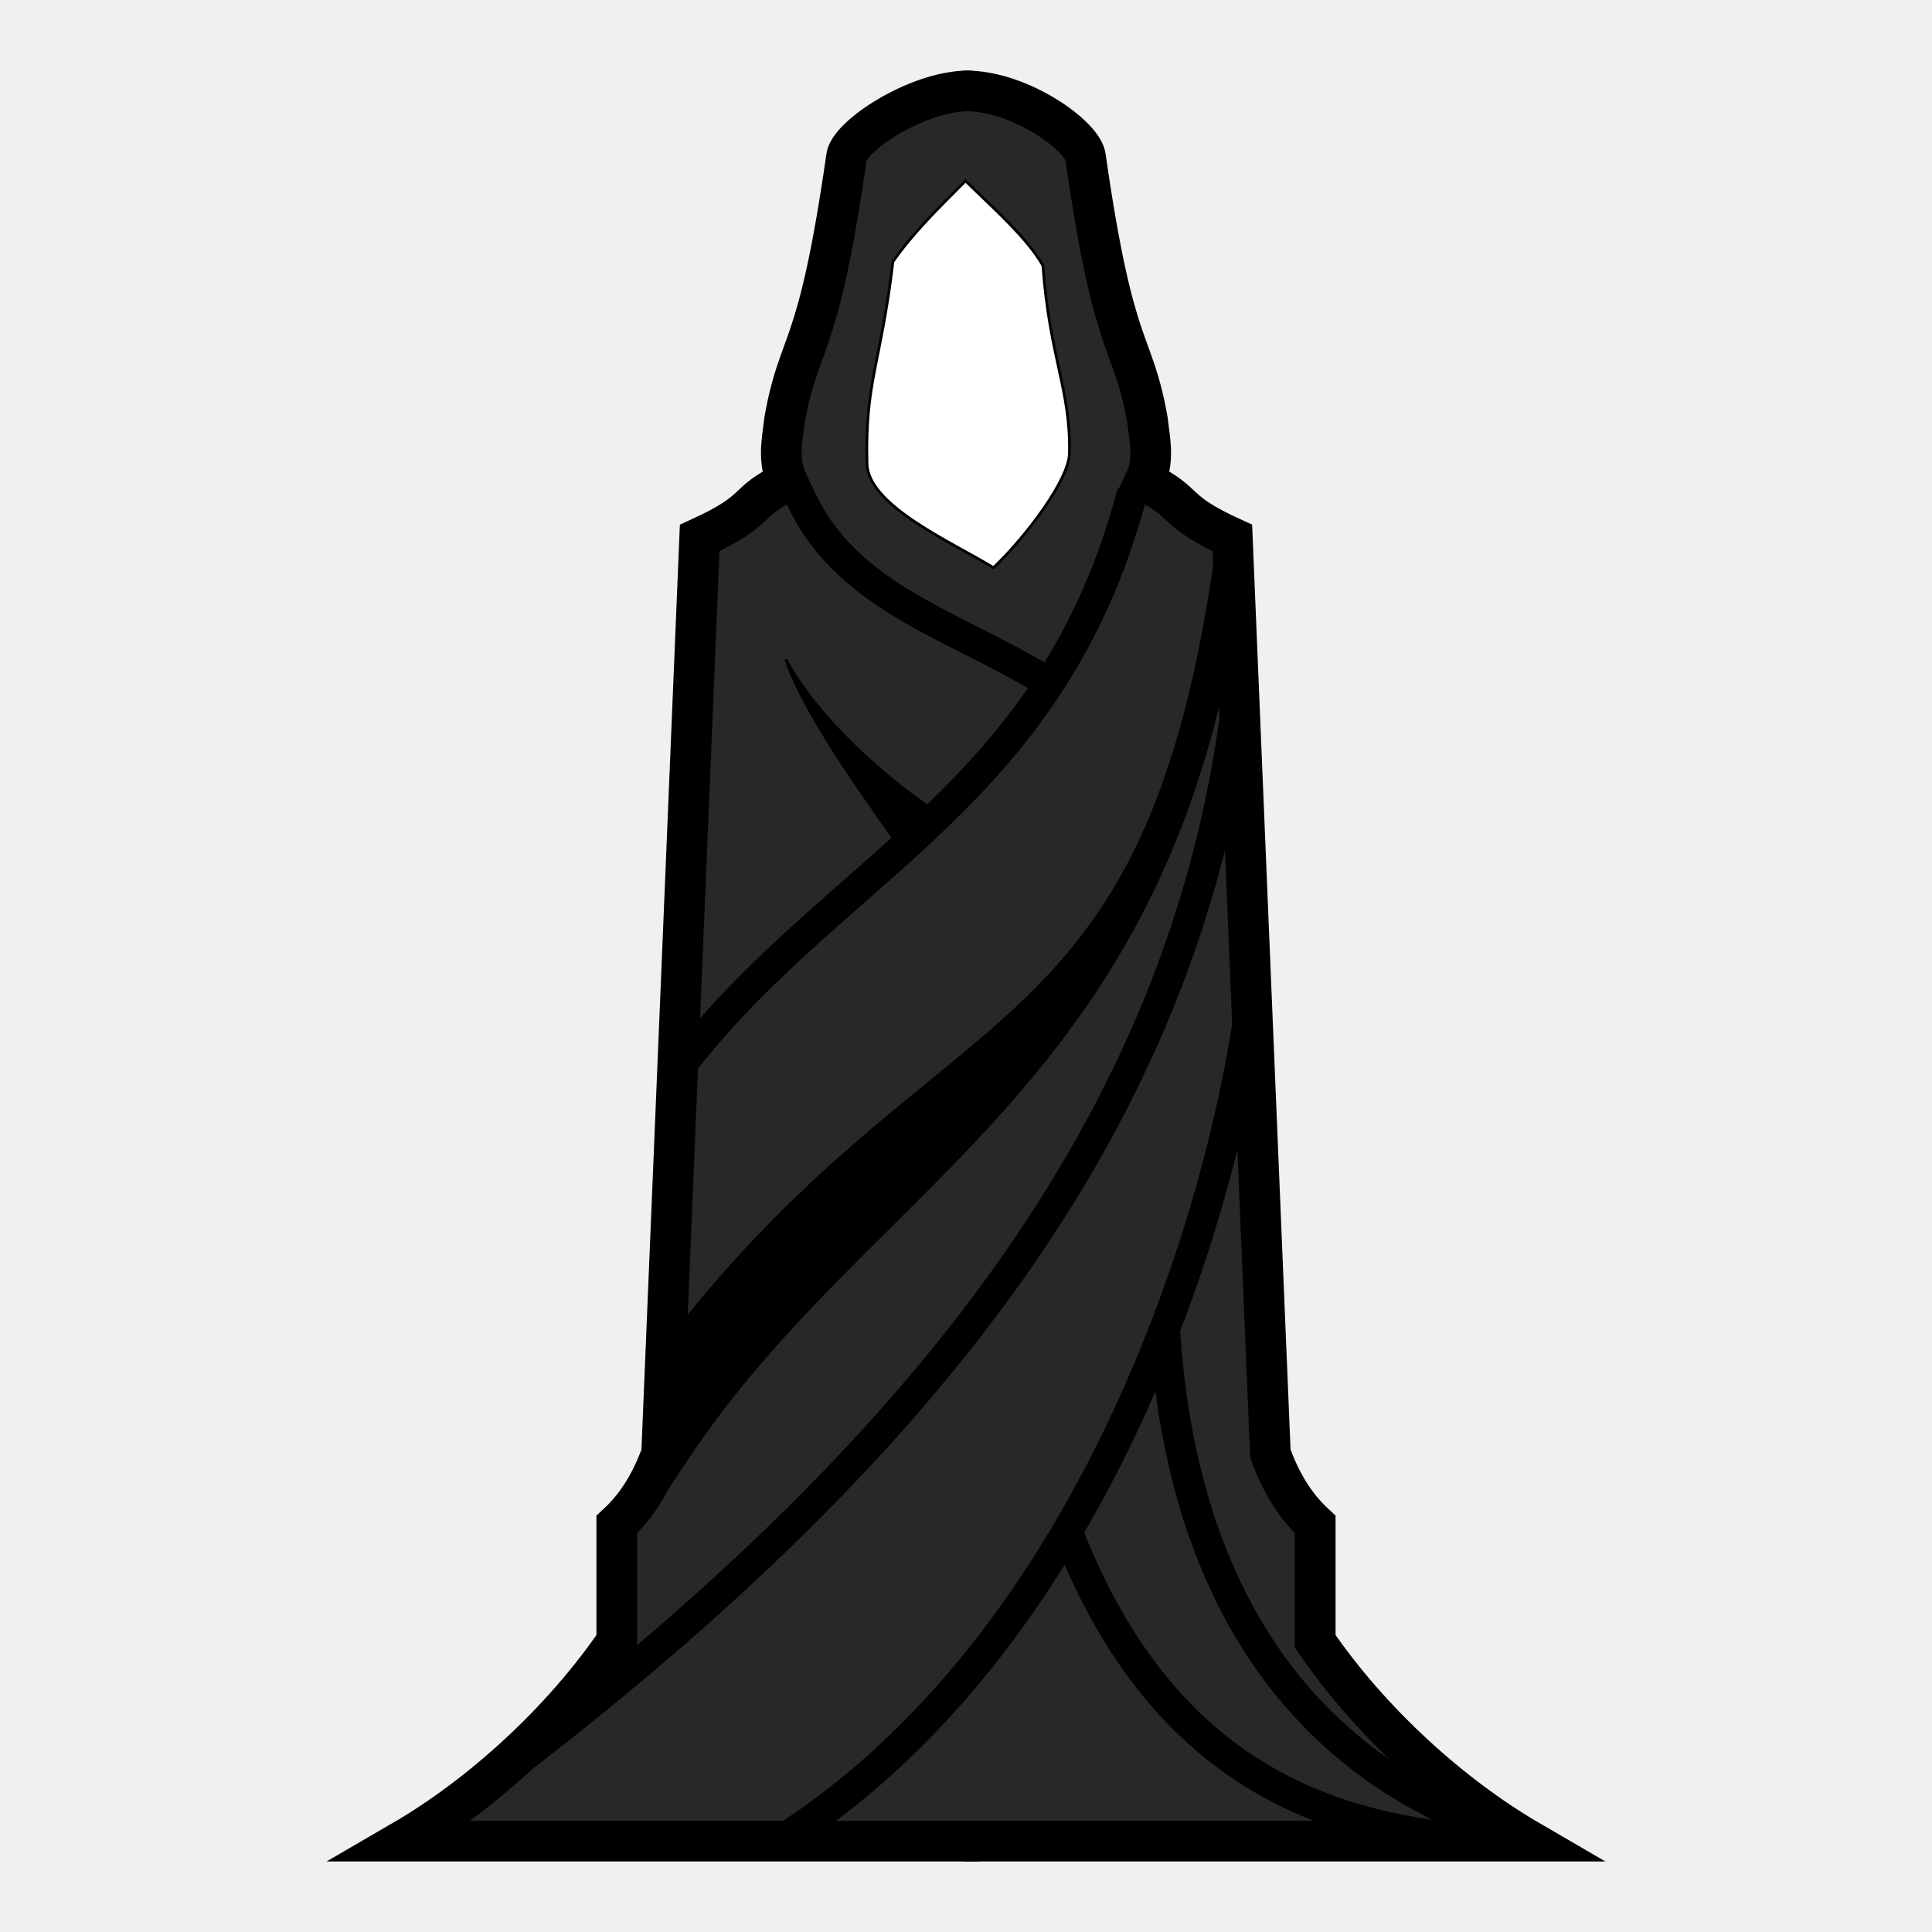
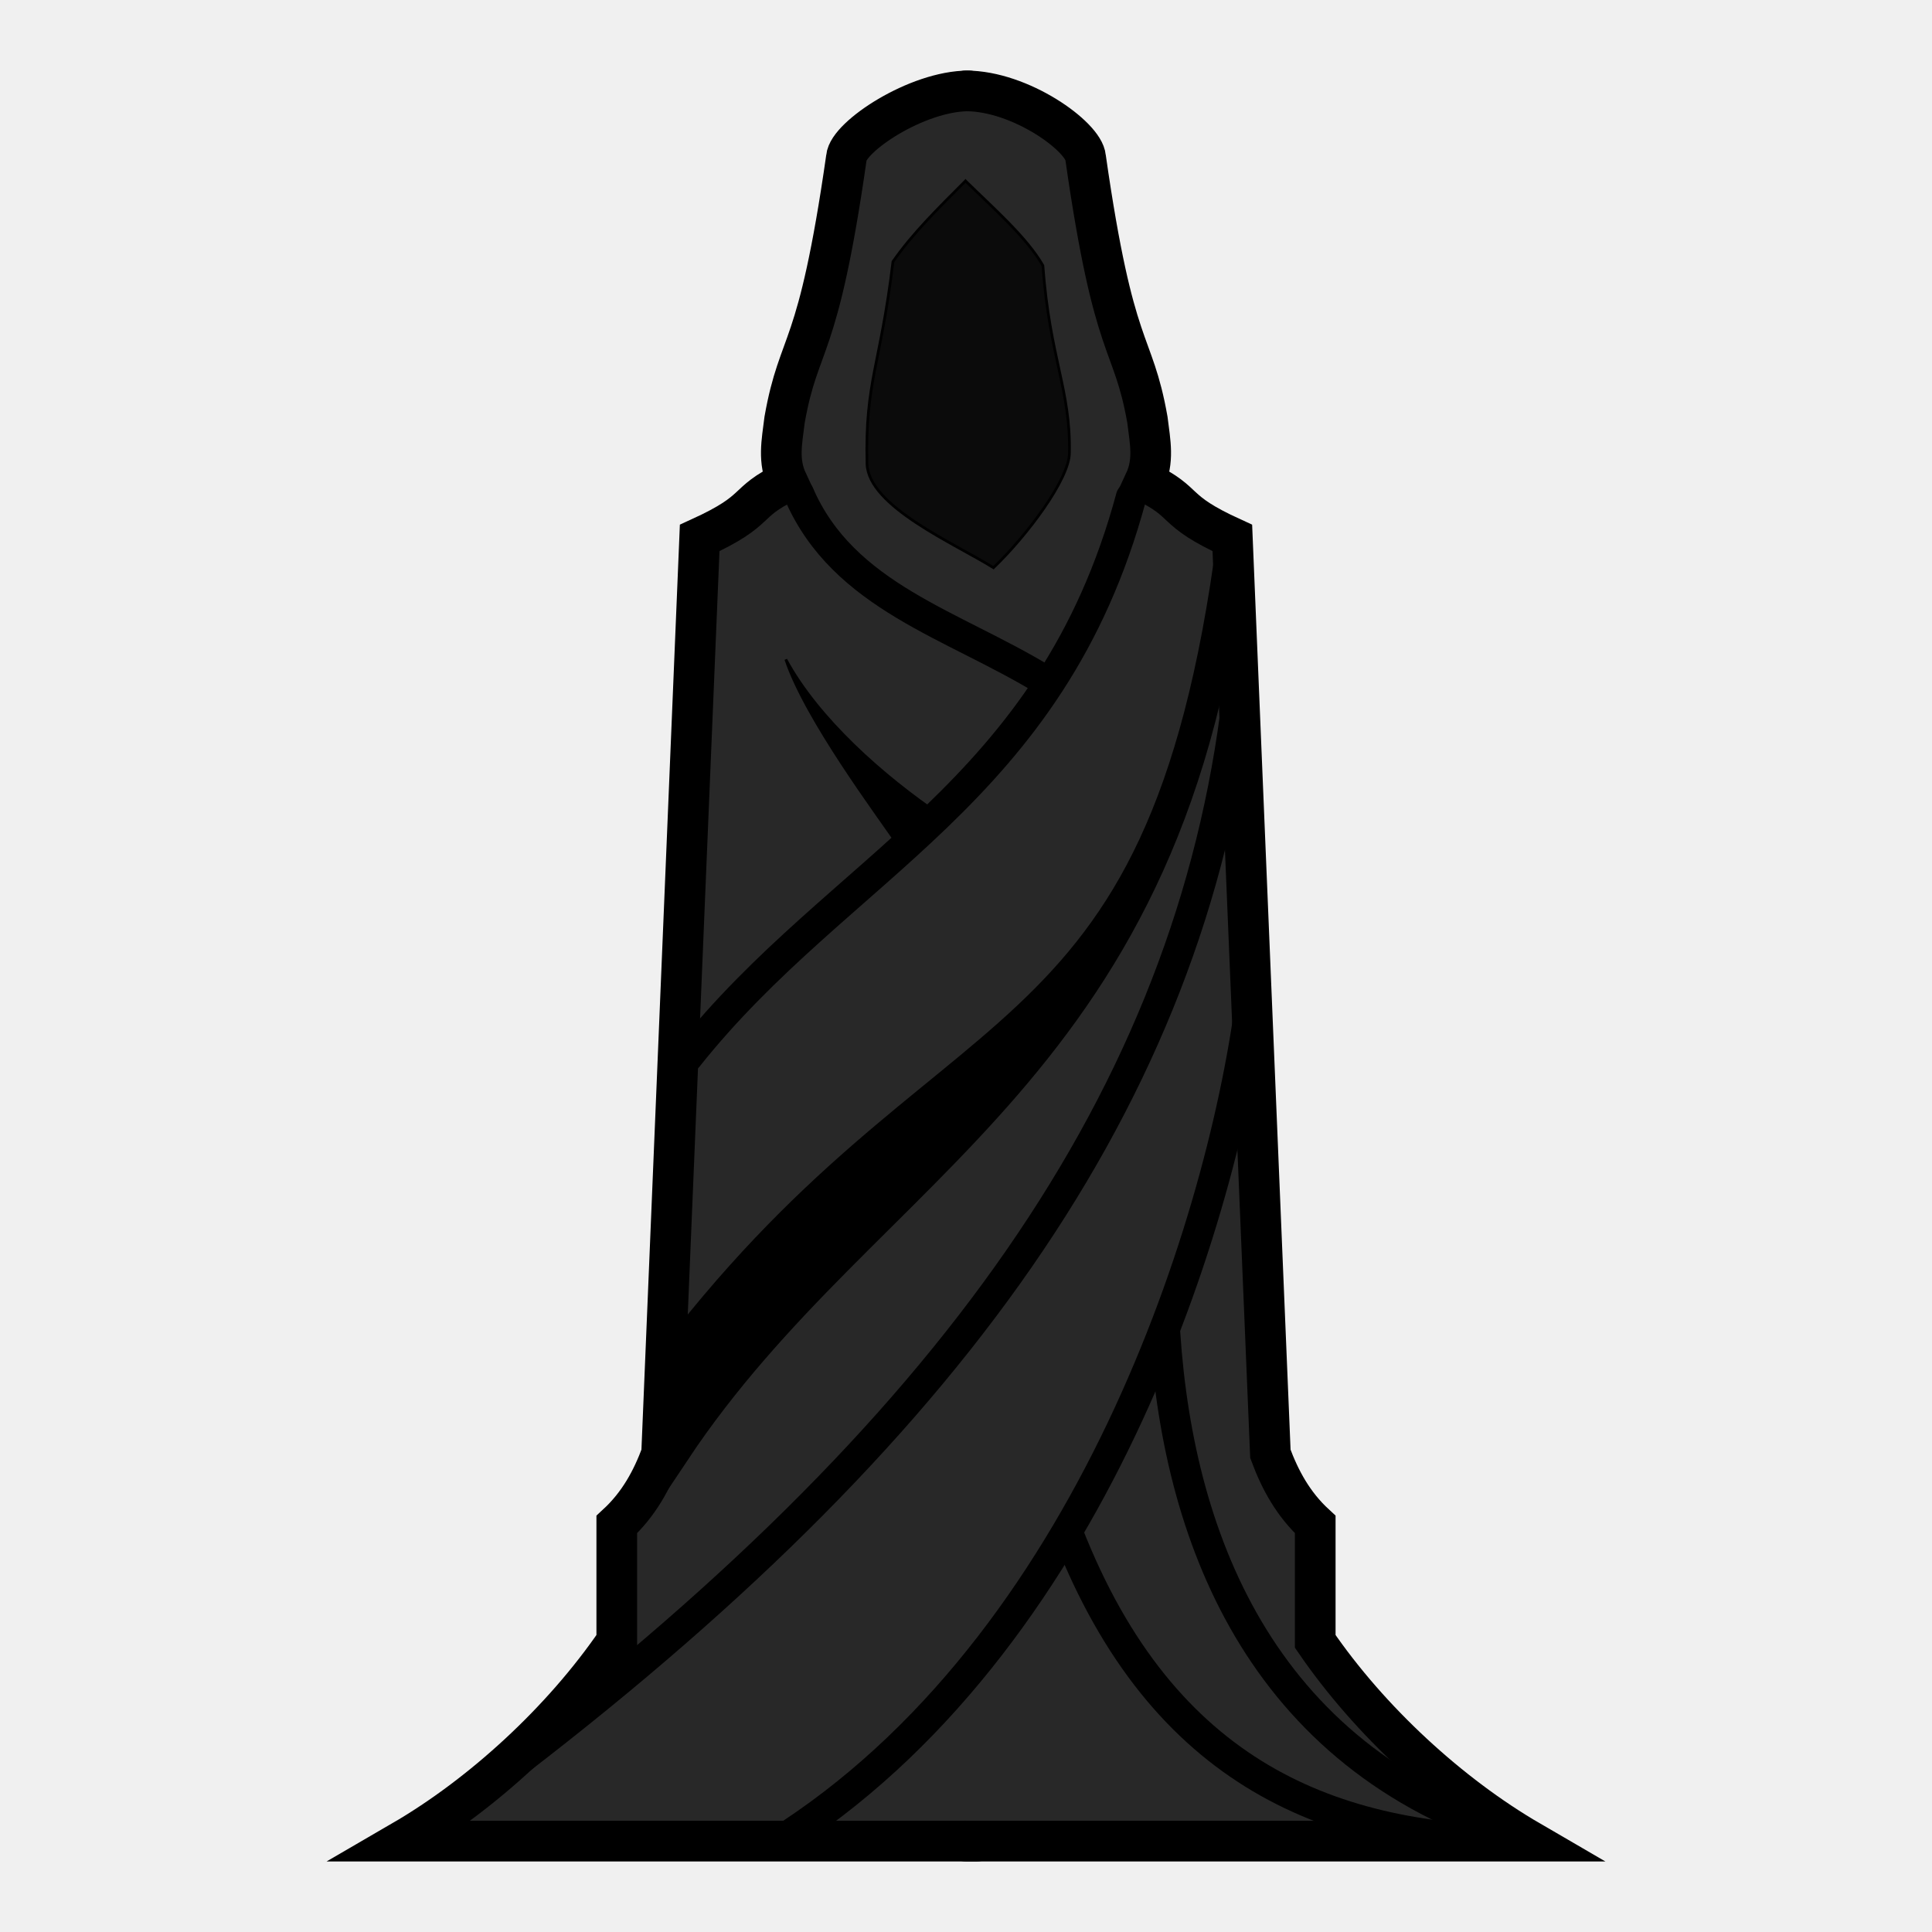
<svg xmlns="http://www.w3.org/2000/svg" width="190mm" height="190mm" viewBox="0 0 190 190" version="1.1" id="svg8">
  <defs id="defs2" />
  <g id="layer2" style="display:inline" transform="translate(0,-107)">
    <g id="g965" style="fill:#282828;fill-opacity:1" transform="translate(-10.88266,43.71238)">
      <path id="path829" d="m 106.133,72.227 c -5.081,0 -11.847,4.507 -12.01,6.548 -2.826,19.755 -4.636,17.646 -6.08,25.792 -0.271,2.203 -0.677,4.047 0.267,6.08 -4.417,2.125 -2.486,2.745 -8.619,5.546 l -3.742,90.07 c -0.942,2.543 -2.227,4.938 -4.41,6.949 v 11.493 c -5.348,7.815 -13.247,15.071 -21.114,19.644 l 56.523,1e-5" style="display:inline;fill:#282828;fill-opacity:1;stroke:#000000;stroke-width:4;stroke-linecap:round;stroke-linejoin:miter;stroke-miterlimit:4;stroke-dasharray:none;stroke-opacity:1" />
      <path id="path829-8" d="m 105.883,72.227 c 5.38,0 11.597,4.507 11.76,6.548 2.826,19.755 4.636,17.646 6.08,25.792 0.271,2.203 0.677,4.047 -0.267,6.08 4.417,2.125 2.486,2.745 8.619,5.546 l 3.742,90.07 c 0.942,2.543 2.227,4.938 4.41,6.949 v 11.493 c 5.348,7.815 13.247,15.071 21.114,19.644 h -55.463" style="display:inline;fill:#282828;fill-opacity:1;stroke:#000000;stroke-width:4;stroke-linecap:round;stroke-linejoin:miter;stroke-miterlimit:4;stroke-dasharray:none;stroke-opacity:1" />
    </g>
    <path style="fill:none;stroke:#000000;stroke-width:3;stroke-linecap:round;stroke-linejoin:miter;stroke-miterlimit:4;stroke-dasharray:none;stroke-opacity:1" d="m 78.563,155.562 c 4.386,10.143 15.196,12.841 24.211,18.374" id="path878" />
    <path style="fill:none;stroke:#000000;stroke-width:3;stroke-linecap:round;stroke-linejoin:miter;stroke-miterlimit:4;stroke-dasharray:none;stroke-opacity:1" d="m 111.237,155.896 c -7.881,29.243 -28.625,36.195 -43.609,55.057" id="path880" />
    <path style="fill:#000000;fill-opacity:1;stroke:#000000;stroke-width:3;stroke-linecap:round;stroke-linejoin:miter;stroke-miterlimit:4;stroke-dasharray:none;stroke-opacity:1" d="m 121.192,159.905 c -7.012,53.837 -27.896,44.283 -56.083,82.052 l 1.279,7.781 c 19.132,-28.744 49.34,-37.329 54.804,-89.834 z" id="path882" />
    <path style="display:inline;fill:none;stroke:#000000;stroke-width:3;stroke-linecap:round;stroke-linejoin:miter;stroke-miterlimit:4;stroke-dasharray:none;stroke-opacity:1" d="m 121.484,177.303 c -5.235,39.259 -29.57,72.292 -74.792,106.084" id="path880-5" />
    <path style="display:inline;fill:none;stroke:#000000;stroke-width:3;stroke-linecap:round;stroke-linejoin:miter;stroke-miterlimit:4;stroke-dasharray:none;stroke-opacity:1" d="m 123.282,203.197 c -2.4,22.061 -15.207,64.166 -45.499,84.161" id="path880-5-2" />
    <path style="display:inline;fill:none;stroke:#000000;stroke-width:3;stroke-linecap:round;stroke-linejoin:miter;stroke-miterlimit:4;stroke-dasharray:none;stroke-opacity:1" d="m 105.046,257.815 c 9.317,23.762 26.001,30.283 45.413,30.246" id="path880-5-2-1" />
    <path style="display:inline;fill:none;stroke:#000000;stroke-width:3;stroke-linecap:round;stroke-linejoin:miter;stroke-miterlimit:4;stroke-dasharray:none;stroke-opacity:1" d="m 114.571,238.098 c 1.379,20.738 9.861,42.441 35.888,49.963" id="path880-5-2-1-5" />
-     <path style="fill:#ffffff;fill-opacity:1;stroke:#000000;stroke-width:0.265px;stroke-linecap:butt;stroke-linejoin:miter;stroke-opacity:1" d="m 94.951,124.793 c -2.56,2.573 -5.182,5.121 -7.134,7.938 -1.221,10.206 -2.752,11.744 -2.551,19.891 0.138,4.184 8.595,7.814 12.437,10.208 3.276,-3.142 7.453,-8.696 7.469,-11.293 0.118,-6.254 -1.935,-9.272 -2.613,-18.428 -1.589,-2.772 -4.876,-5.638 -7.607,-8.315 z" id="path955" />
+     <path style="fill:#0b0b0b;fill-opacity:1;stroke:#000000;stroke-width:0.265px;stroke-linecap:butt;stroke-linejoin:miter;stroke-opacity:1" d="m 94.951,124.793 c -2.56,2.573 -5.182,5.121 -7.134,7.938 -1.221,10.206 -2.752,11.744 -2.551,19.891 0.138,4.184 8.595,7.814 12.437,10.208 3.276,-3.142 7.453,-8.696 7.469,-11.293 0.118,-6.254 -1.935,-9.272 -2.613,-18.428 -1.589,-2.772 -4.876,-5.638 -7.607,-8.315 z" id="path955" />
    <path style="fill:#000000;fill-opacity:1;stroke:#000000;stroke-width:0.265px;stroke-linecap:butt;stroke-linejoin:miter;stroke-opacity:1" d="m 92.588,187.254 c -5.791,-3.929 -12.129,-9.541 -15.308,-15.403 1.986,5.915 9,15.229 11.434,18.804 z" id="path984" />
  </g>
</svg>
